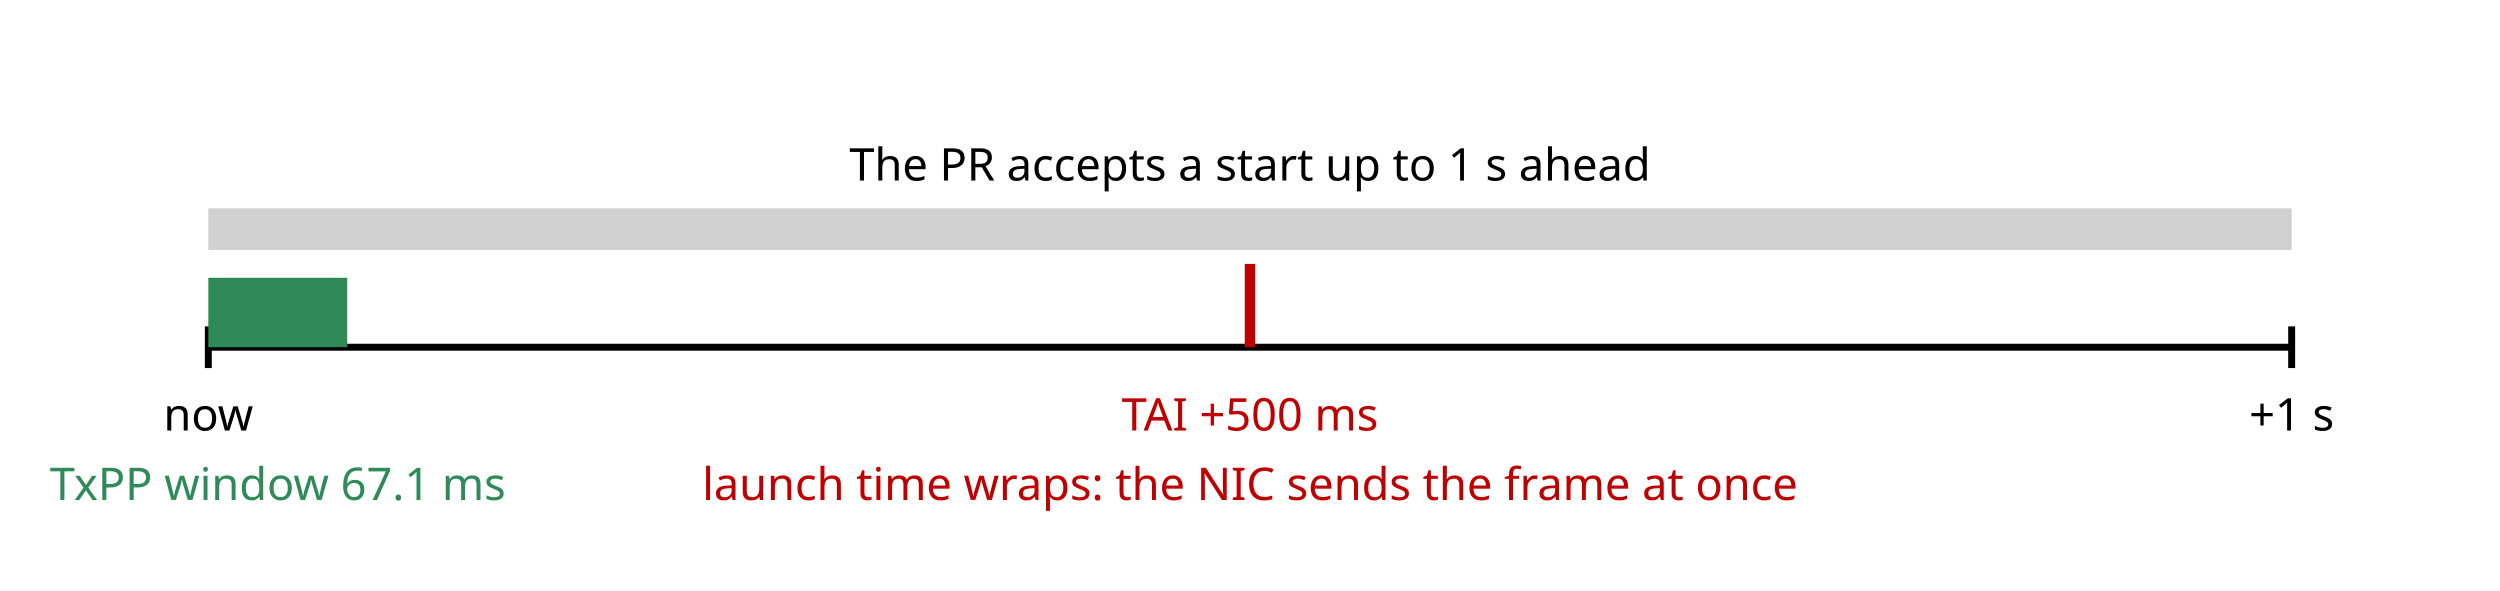
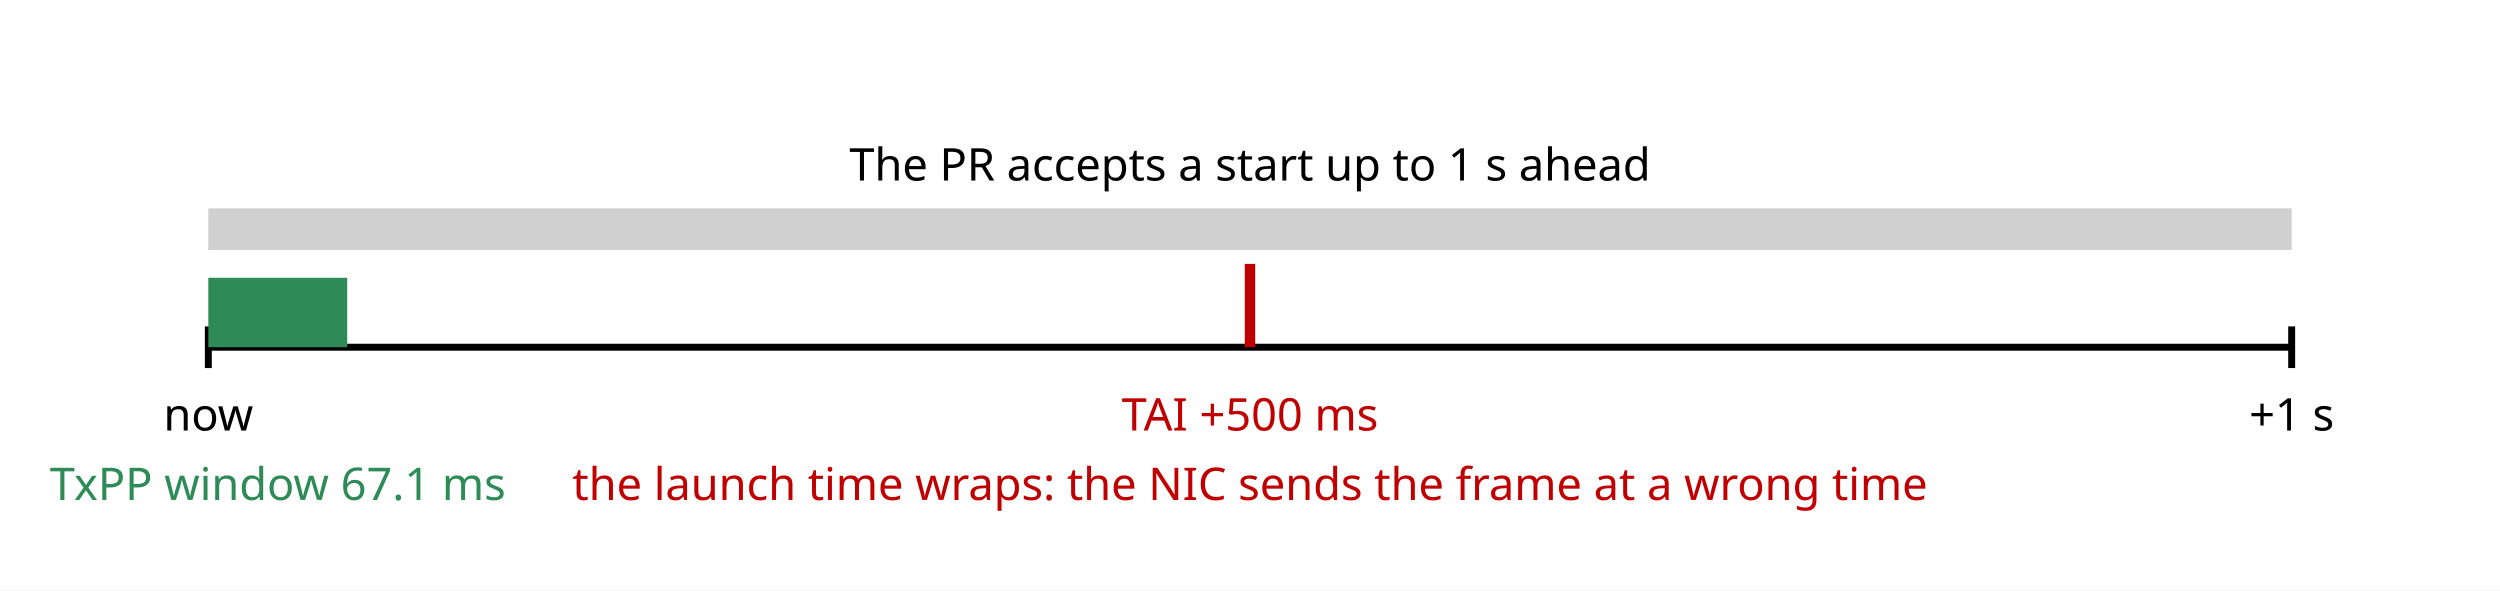
<svg xmlns="http://www.w3.org/2000/svg" width="720" height="170" viewBox="0 0 720 170" font-family="sans-serif" font-size="13">
  <rect width="720" height="170" fill="#ffffff" />
  <line x1="60" y1="100" x2="660" y2="100" stroke="#000" stroke-width="2" />
  <line x1="60" y1="94" x2="60" y2="106" stroke="#000" stroke-width="2" />
  <line x1="660" y1="94" x2="660" y2="106" stroke="#000" stroke-width="2" />
  <text x="60" y="124" text-anchor="middle">now</text>
  <text x="660" y="124" text-anchor="middle">+1 s</text>
  <rect x="60" y="60" width="600" height="12" fill="#d0d0d0" />
  <text x="360" y="52" text-anchor="middle">The PR accepts a start up to 1 s ahead</text>
  <rect x="60" y="80" width="40" height="20" fill="#2e8b57" />
  <text x="80" y="144" text-anchor="middle" fill="#2e8b57">TxPP window 67.1 ms</text>
  <line x1="360" y1="76" x2="360" y2="100" stroke="#c00000" stroke-width="3" />
  <text x="360" y="124" text-anchor="middle" fill="#c00000">TAI +500 ms</text>
-   <text x="360" y="144" text-anchor="middle" fill="#c00000">launch time wraps: the NIC sends the frame at once</text>
+   <text x="360" y="144" text-anchor="middle" fill="#c00000">the launch time wraps: the NIC sends the frame at a wrong time</text>
</svg>
